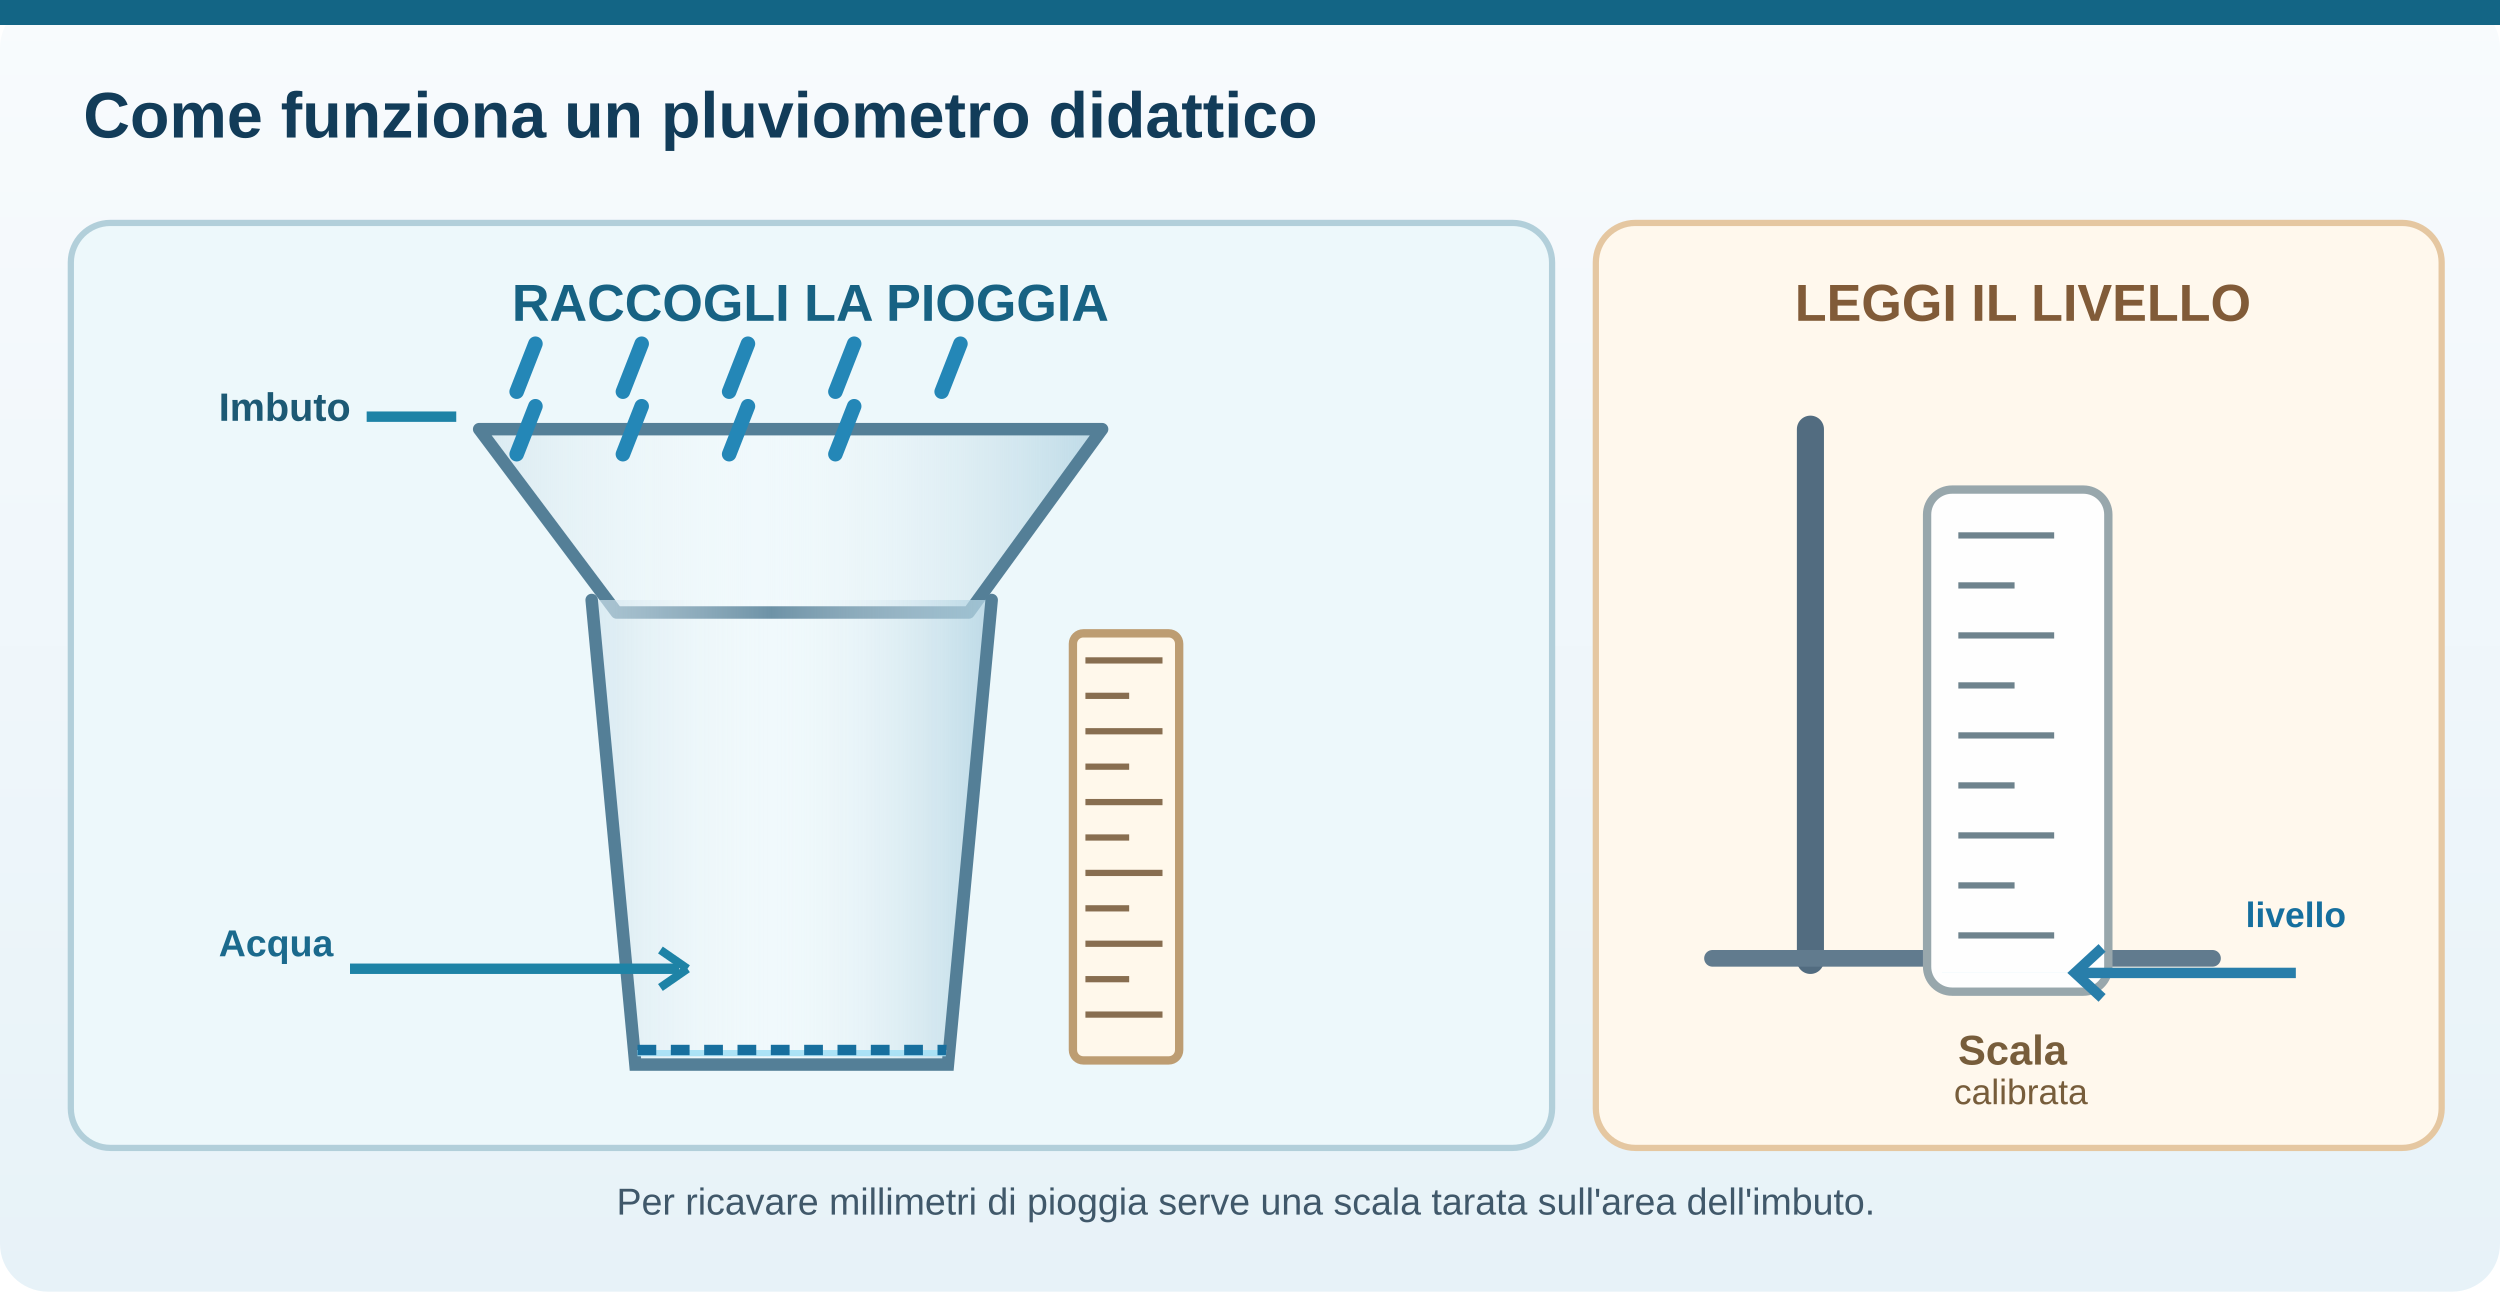
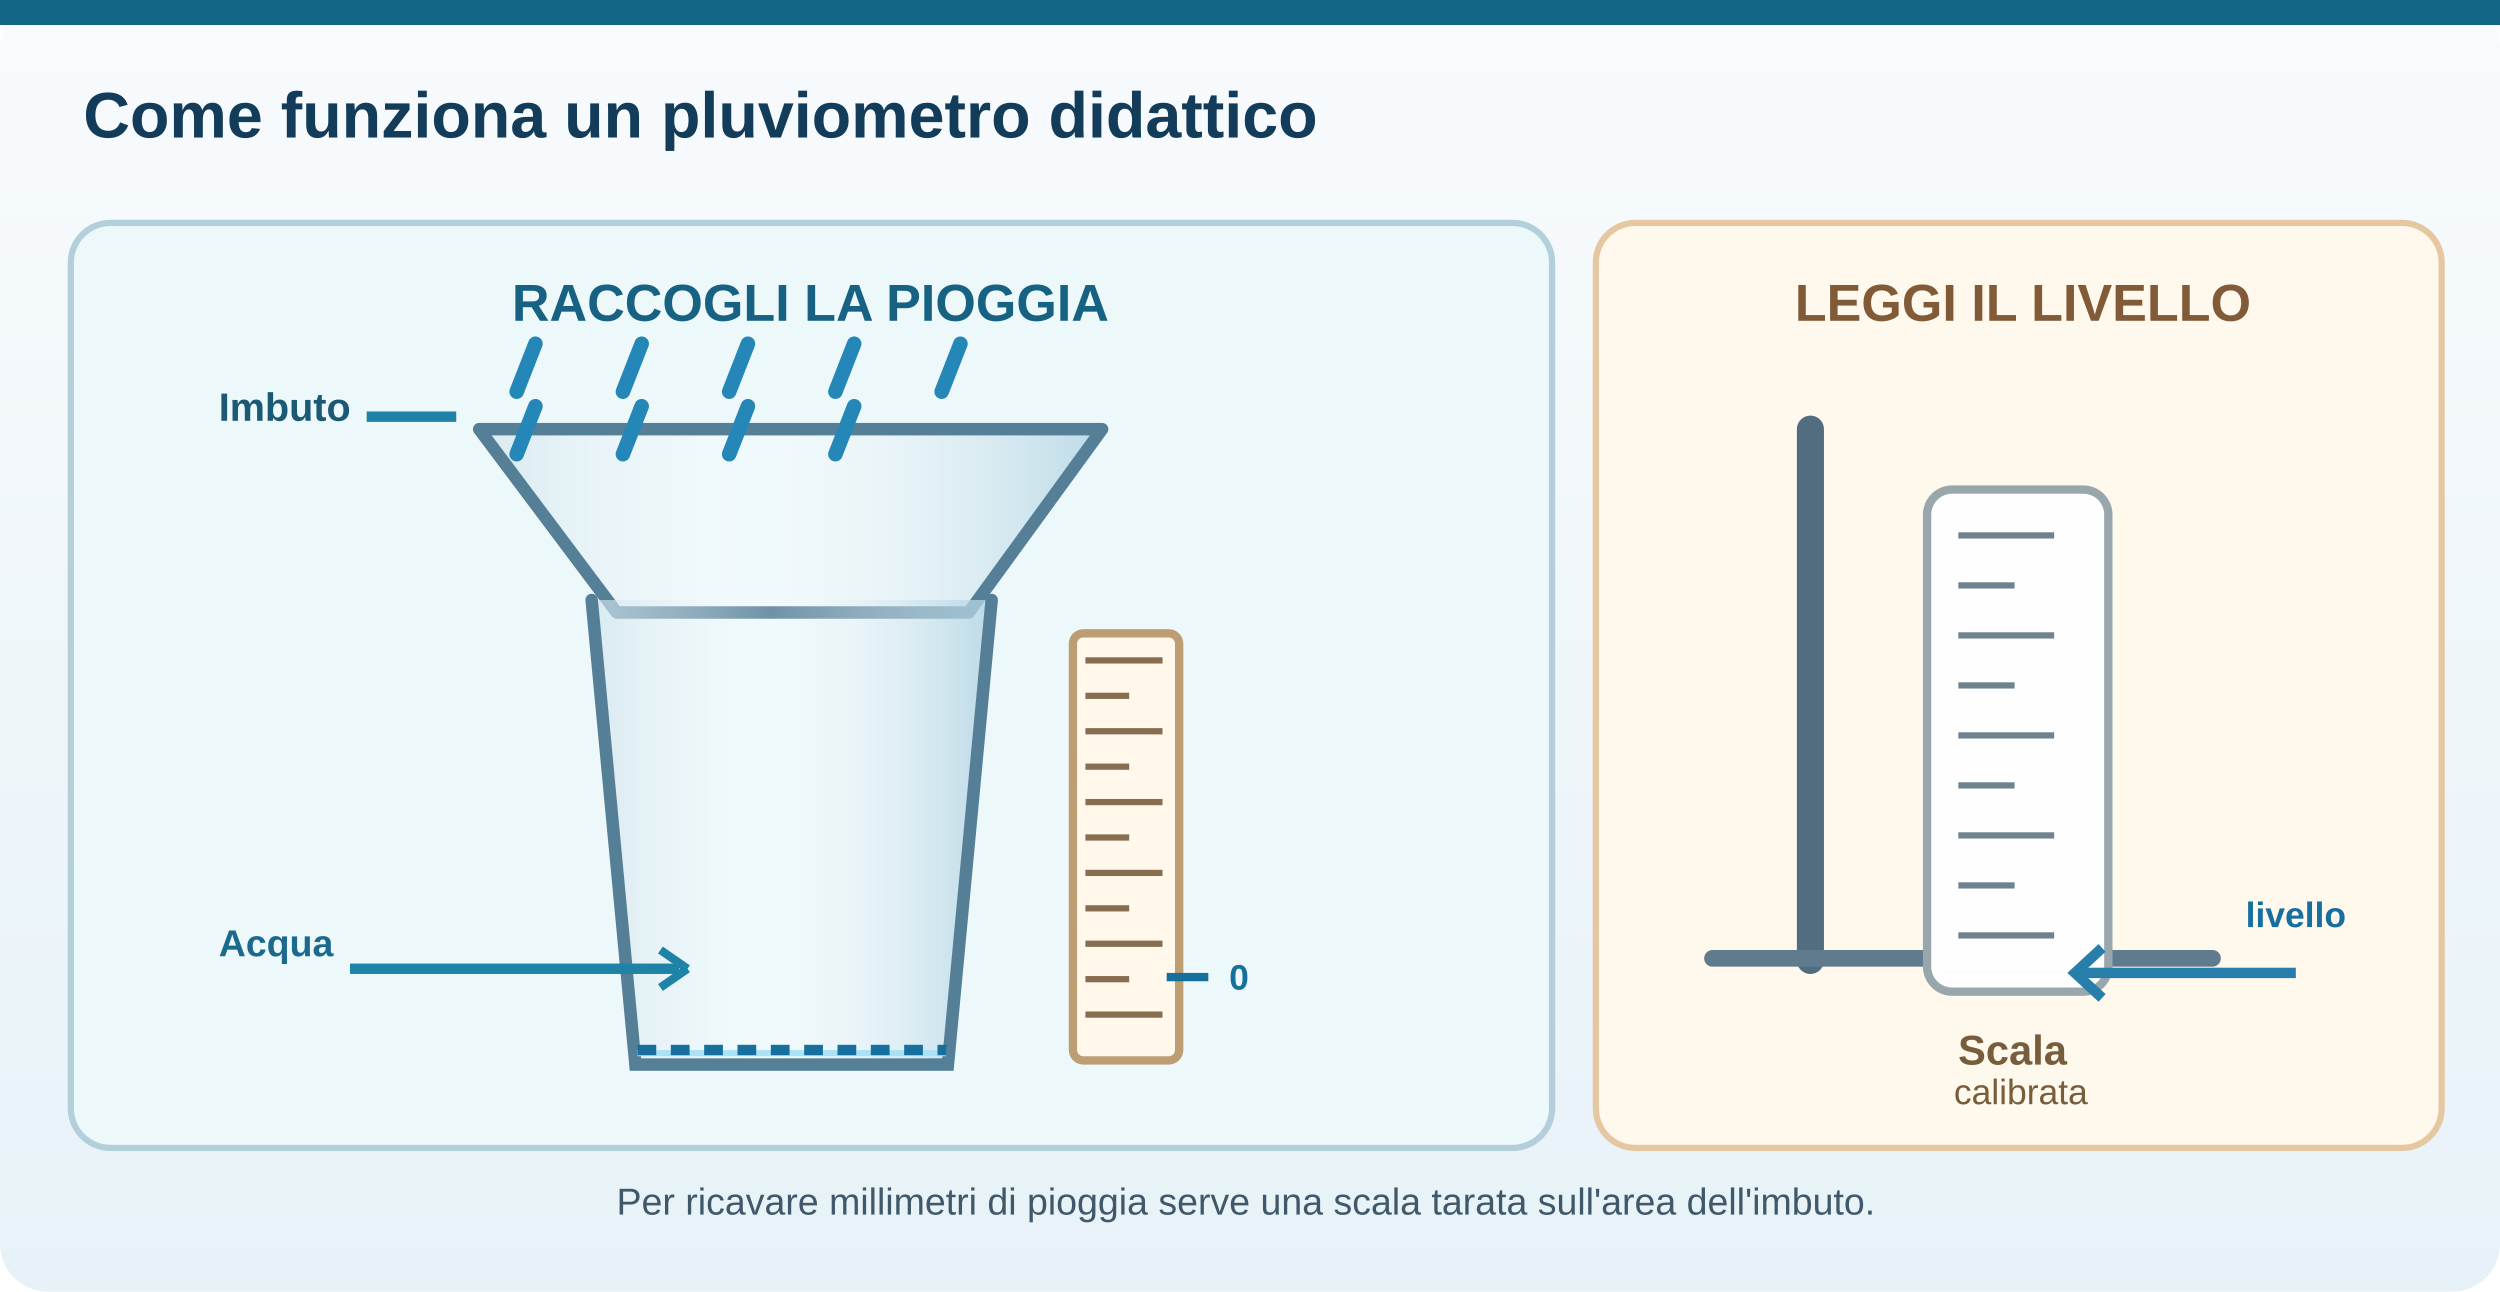
<svg xmlns="http://www.w3.org/2000/svg" width="1200" height="620" viewBox="0 0 1200 620" role="img" aria-labelledby="title desc">
-   <style>.fermo{display:none}.fb{transform-box:fill-box}@media (prefers-reduced-motion:reduce){*{animation:none!important}}@keyframes pg{0%{transform:translateY(0);opacity:0}15%{opacity:1}75%{opacity:1}100%{transform:translateY(34px);opacity:0}}.pg{animation:pg 1.4s linear infinite}.p1{animation-delay:-.27s}.p2{animation-delay:-.55s}.p3{animation-delay:-.82s}@keyframes lv{0%,4%{transform:translateY(0)}78%,100%{transform:translateY(-85px)}}.lv{animation:lv 11s ease-out infinite}@keyframes lr{0%,4%{transform:translateY(0)}78%,100%{transform:translateY(-92px)}}.lr{animation:lr 11s ease-out infinite}@keyframes rs{0%,90%{opacity:1}97%{opacity:0}100%{opacity:1}}.rs{animation:rs 11s linear infinite}</style>
+   <style>.fermo{display:none}.fb{transform-box:fill-box}@media (prefers-reduced-motion:reduce){*{animation:none!important}}@keyframes pg{0%{transform:translateY(0);opacity:0}15%{opacity:1}75%{opacity:1}100%{transform:translateY(34px);opacity:0}}.pg{animation:pg 1.4s linear infinite}.p1{animation-delay:-.27s}.p2{animation-delay:-.55s}.p3{animation-delay:-.82s}@keyframes lv{0%,4%{transform:translateY(-35px)}78%,100%{transform:translateY(-85px)}}.lv{animation:lv 11s ease-out infinite}@keyframes lr{0%,4%{transform:translateY(-40px)}78%,100%{transform:translateY(-92px)}}.lr{animation:lr 11s ease-out infinite}@keyframes rs{0%,90%{opacity:1}97%{opacity:0}100%{opacity:1}}.rs{animation:rs 11s linear infinite}</style>
  <defs>
    <linearGradient id="back" x1="0" y1="0" x2="0" y2="1">
      <stop stop-color="#f8fbfd" />
      <stop offset="1" stop-color="#e7f2f8" />
    </linearGradient>
    <linearGradient id="water" x1="0" y1="0" x2="0" y2="1">
      <stop stop-color="#a9e2f6" />
      <stop offset="1" stop-color="#388bb9" />
    </linearGradient>
    <linearGradient id="plastic" x1="0" y1="0" x2="1" y2="0">
      <stop stop-color="#d0e4ed" stop-opacity=".7" />
      <stop offset=".45" stop-color="#ffffff" stop-opacity=".15" />
      <stop offset="1" stop-color="#b0d2e1" stop-opacity=".8" />
    </linearGradient>
    <linearGradient id="fabric" x1="0" y1="0" x2="1" y2="1">
      <stop stop-color="#fae5bc" />
      <stop offset="1" stop-color="#d58a57" />
    </linearGradient>
  </defs>
  <rect width="1200" height="620" rx="23" fill="url(#back)" />
  <rect width="1200" height="12" fill="#136585" />
  <text x="40" y="66" font-family="Arial,sans-serif" font-size="31" font-weight="700" fill="#123c59" text-anchor="start">Come funziona un pluviometro didattico</text>
  <rect x="34" y="107" width="711" height="444" rx="19" fill="#edf8fb" stroke="#b2cfda" stroke-width="3" />
  <rect x="766" y="107" width="406" height="444" rx="19" fill="#fff8ed" stroke="#e5c7a1" stroke-width="3" />
  <text x="389" y="154" font-family="Arial,sans-serif" font-size="25" font-weight="700" fill="#176283" text-anchor="middle">RACCOGLI LA PIOGGIA</text>
  <text x="971" y="154" font-family="Arial,sans-serif" font-size="25" font-weight="700" fill="#815b38" text-anchor="middle">LEGGI IL LIVELLO</text>
  <path d="M230 206 H529 L465 294 H296Z" fill="url(#plastic)" stroke="#547f97" stroke-width="6" stroke-linejoin="round" />
  <path d="M284 288 L305 511 H455 L476 288" fill="url(#plastic)" stroke="#547f97" stroke-width="6" stroke-linecap="round" />
  <path class="fermo" d="M299 419 Q327 414 351 418 Q384 425 416 419 Q442 414 463 418 L454 504 H305Z" fill="url(#water)" opacity=".95" />
  <path class="fermo" d="M299 420 H463" stroke="#176f9e" stroke-width="5" stroke-dasharray="9 7" />
  <rect x="515" y="304" width="51" height="205" rx="5" fill="#fff8eb" stroke="#bd9d72" stroke-width="4" />
  <path d="M521 317 H558" stroke="#886e50" stroke-width="3" />
  <path d="M521 334 H542" stroke="#886e50" stroke-width="3" />
  <path d="M521 351 H558" stroke="#886e50" stroke-width="3" />
  <path d="M521 368 H542" stroke="#886e50" stroke-width="3" />
  <path d="M521 385 H558" stroke="#886e50" stroke-width="3" />
  <path d="M521 402 H542" stroke="#886e50" stroke-width="3" />
  <path d="M521 419 H558" stroke="#886e50" stroke-width="3" />
  <path d="M521 436 H542" stroke="#886e50" stroke-width="3" />
  <path d="M521 453 H558" stroke="#886e50" stroke-width="3" />
  <path d="M521 470 H542" stroke="#886e50" stroke-width="3" />
  <path d="M521 487 H558" stroke="#886e50" stroke-width="3" />
  <path class="pg p1" d="M257 165 l-9 23" stroke="#2487b7" stroke-width="7" stroke-linecap="round" />
  <path class="pg p2" d="M308 165 l-9 23" stroke="#2487b7" stroke-width="7" stroke-linecap="round" />
  <path class="pg p3" d="M359 165 l-9 23" stroke="#2487b7" stroke-width="7" stroke-linecap="round" />
  <path class="pg p0" d="M410 165 l-9 23" stroke="#2487b7" stroke-width="7" stroke-linecap="round" />
  <path class="pg p1" d="M461 165 l-9 23" stroke="#2487b7" stroke-width="7" stroke-linecap="round" />
  <path class="pg p2" d="M257 195 l-9 23" stroke="#2487b7" stroke-width="7" stroke-linecap="round" />
  <path class="pg p3" d="M308 195 l-9 23" stroke="#2487b7" stroke-width="7" stroke-linecap="round" />
  <path class="pg p0" d="M359 195 l-9 23" stroke="#2487b7" stroke-width="7" stroke-linecap="round" />
  <path class="pg p1" d="M410 195 l-9 23" stroke="#2487b7" stroke-width="7" stroke-linecap="round" />
  <path d="M176 200 H219M168 465 H326" stroke="#1e83a6" stroke-width="5" fill="none" />
  <path d="M330 465 l-13 -9 M330 465 l-13 9" stroke="#1e83a6" stroke-width="4" fill="none" />
  <text x="105" y="202" font-family="Arial,sans-serif" font-size="19" font-weight="700" fill="#1c5974" text-anchor="start">Imbuto</text>
  <text x="105" y="459" font-family="Arial,sans-serif" font-size="18" font-weight="700" fill="#1b6a8d" text-anchor="start">Acqua</text>
  <path d="M869 206 V461" stroke="#526c80" stroke-width="13" stroke-linecap="round" />
  <path d="M822 460 H1062" stroke="#617b8e" stroke-width="8" stroke-linecap="round" />
  <rect x="925" y="235" width="87" height="241" rx="12" fill="#fefefe" stroke="#98a7ac" stroke-width="4" />
  <rect class="fermo" x="932" y="375" width="73" height="92" fill="#7bc3e4" opacity=".8" />
  <path d="M940 257 H986" stroke="#6e838d" stroke-width="3" />
  <path d="M940 281 H967" stroke="#6e838d" stroke-width="3" />
  <path d="M940 305 H986" stroke="#6e838d" stroke-width="3" />
  <path d="M940 329 H967" stroke="#6e838d" stroke-width="3" />
  <path d="M940 353 H986" stroke="#6e838d" stroke-width="3" />
  <path d="M940 377 H967" stroke="#6e838d" stroke-width="3" />
  <path d="M940 401 H986" stroke="#6e838d" stroke-width="3" />
  <path d="M940 425 H967" stroke="#6e838d" stroke-width="3" />
  <path d="M940 449 H986" stroke="#6e838d" stroke-width="3" />
  <path class="fermo" d="M996 378 H1102" stroke="#287eaa" stroke-width="5" />
  <path class="fermo" d="M1009 366 l-13 12 13 12" fill="none" stroke="#287eaa" stroke-width="5" />
  <text class="fermo" x="1102" y="356" font-family="Arial,sans-serif" font-size="17" font-weight="700" fill="#166f9e" text-anchor="middle">livello</text>
  <text x="966" y="511" font-family="Arial,sans-serif" font-size="20" font-weight="700" fill="#775d3b" text-anchor="middle">Scala</text>
  <text x="970" y="530" font-family="Arial,sans-serif" font-size="17" font-weight="400" fill="#775d3b" text-anchor="middle">calibrata</text>
  <text x="598" y="583" font-family="Arial,sans-serif" font-size="18" font-weight="400" fill="#40586a" text-anchor="middle">Per ricavare millimetri di pioggia serve una scala tarata sull'area dell'imbuto.</text>
  <clipPath id="bott">
    <path d="M291 296 L306 507 H454 L469 296Z" />
  </clipPath>
  <clipPath id="prov">
    <rect x="932" y="240" width="73" height="227" />
  </clipPath>
  <g class="rs">
    <g clip-path="url(#bott)">
      <g class="lv">
        <rect x="285" y="504" width="190" height="220" fill="url(#water)" opacity=".95" />
        <path d="M290 504 H470" stroke="#176f9e" stroke-width="5" stroke-dasharray="9 7" />
      </g>
    </g>
+     <path d="M560 469 H580" stroke="#176f9e" stroke-width="4" />
+     <text x="590" y="475" font-family="Arial,sans-serif" font-size="17" font-weight="700" fill="#176f9e">0</text>
    <g clip-path="url(#prov)">
      <g class="lr">
        <rect x="932" y="467" width="73" height="240" fill="#7bc3e4" opacity=".8" />
      </g>
    </g>
    <g transform="translate(0 89)">
      <g class="lr">
        <path d="M996 378 H1102" stroke="#287eaa" stroke-width="5" />
        <path d="M1009 366 l-13 12 13 12" fill="none" stroke="#287eaa" stroke-width="5" />
        <text x="1102" y="356" font-family="Arial,sans-serif" font-size="17" font-weight="700" fill="#166f9e" text-anchor="middle">livello</text>
      </g>
    </g>
  </g>
</svg>
